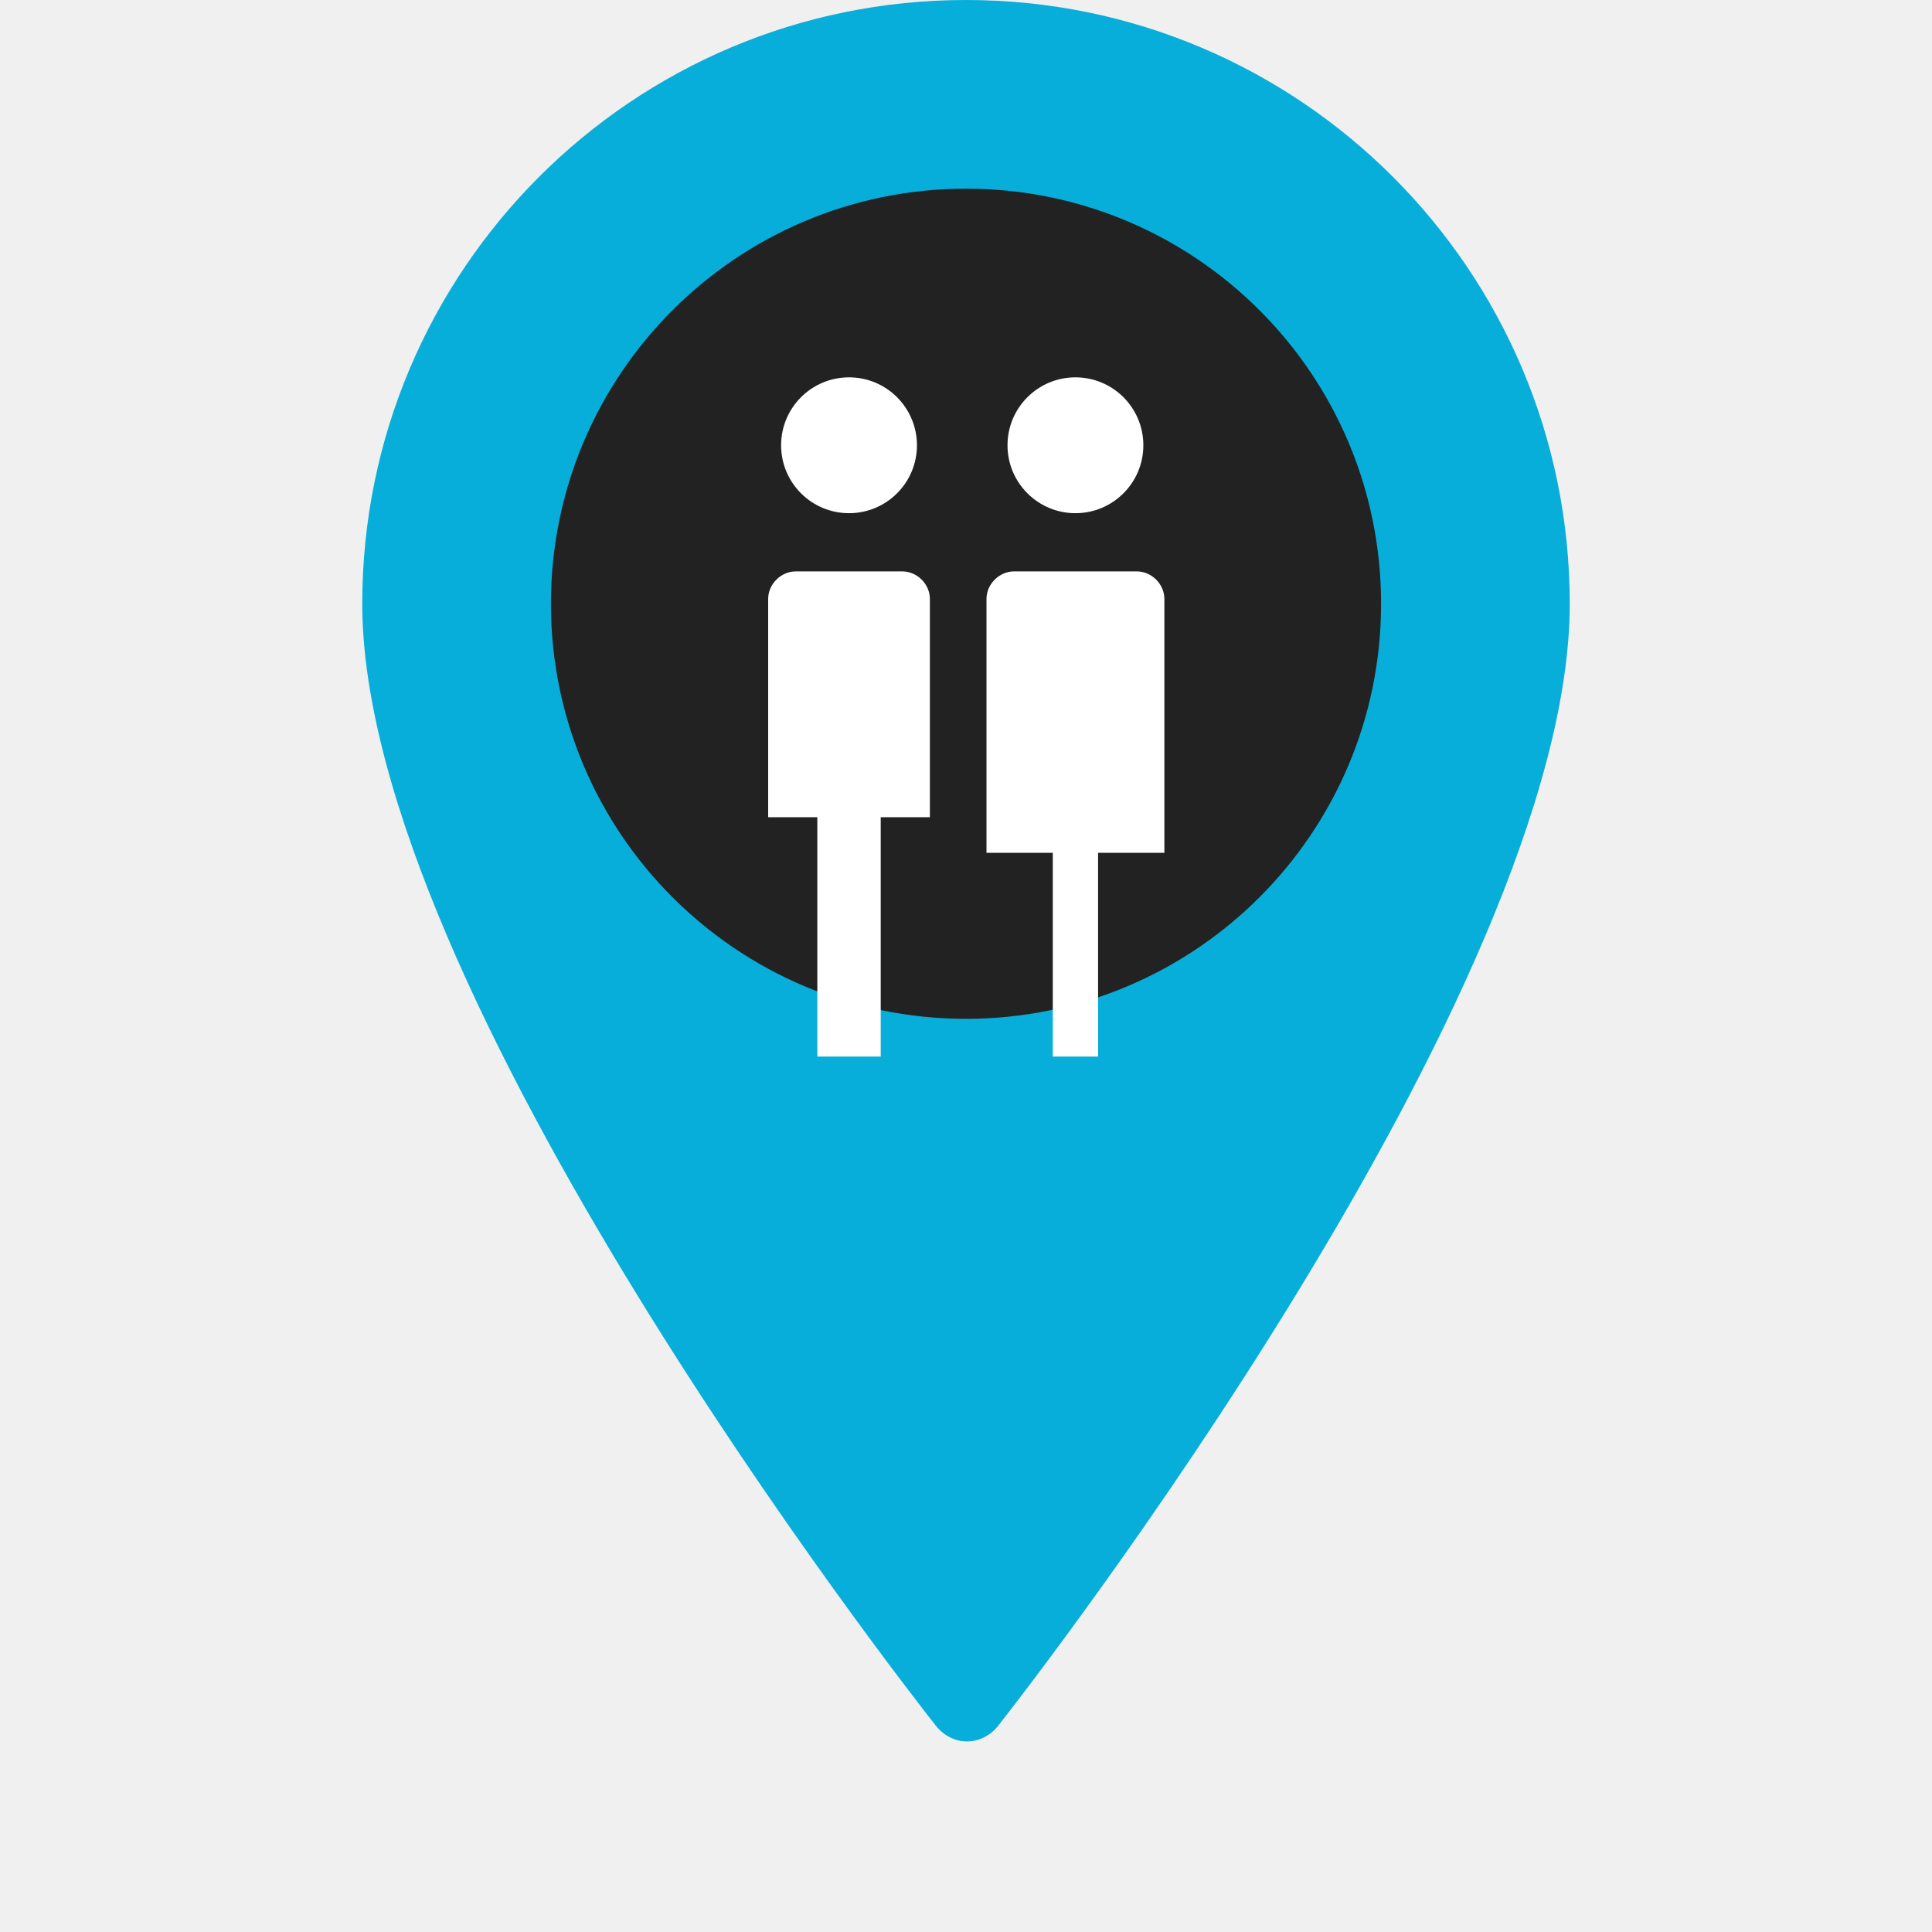
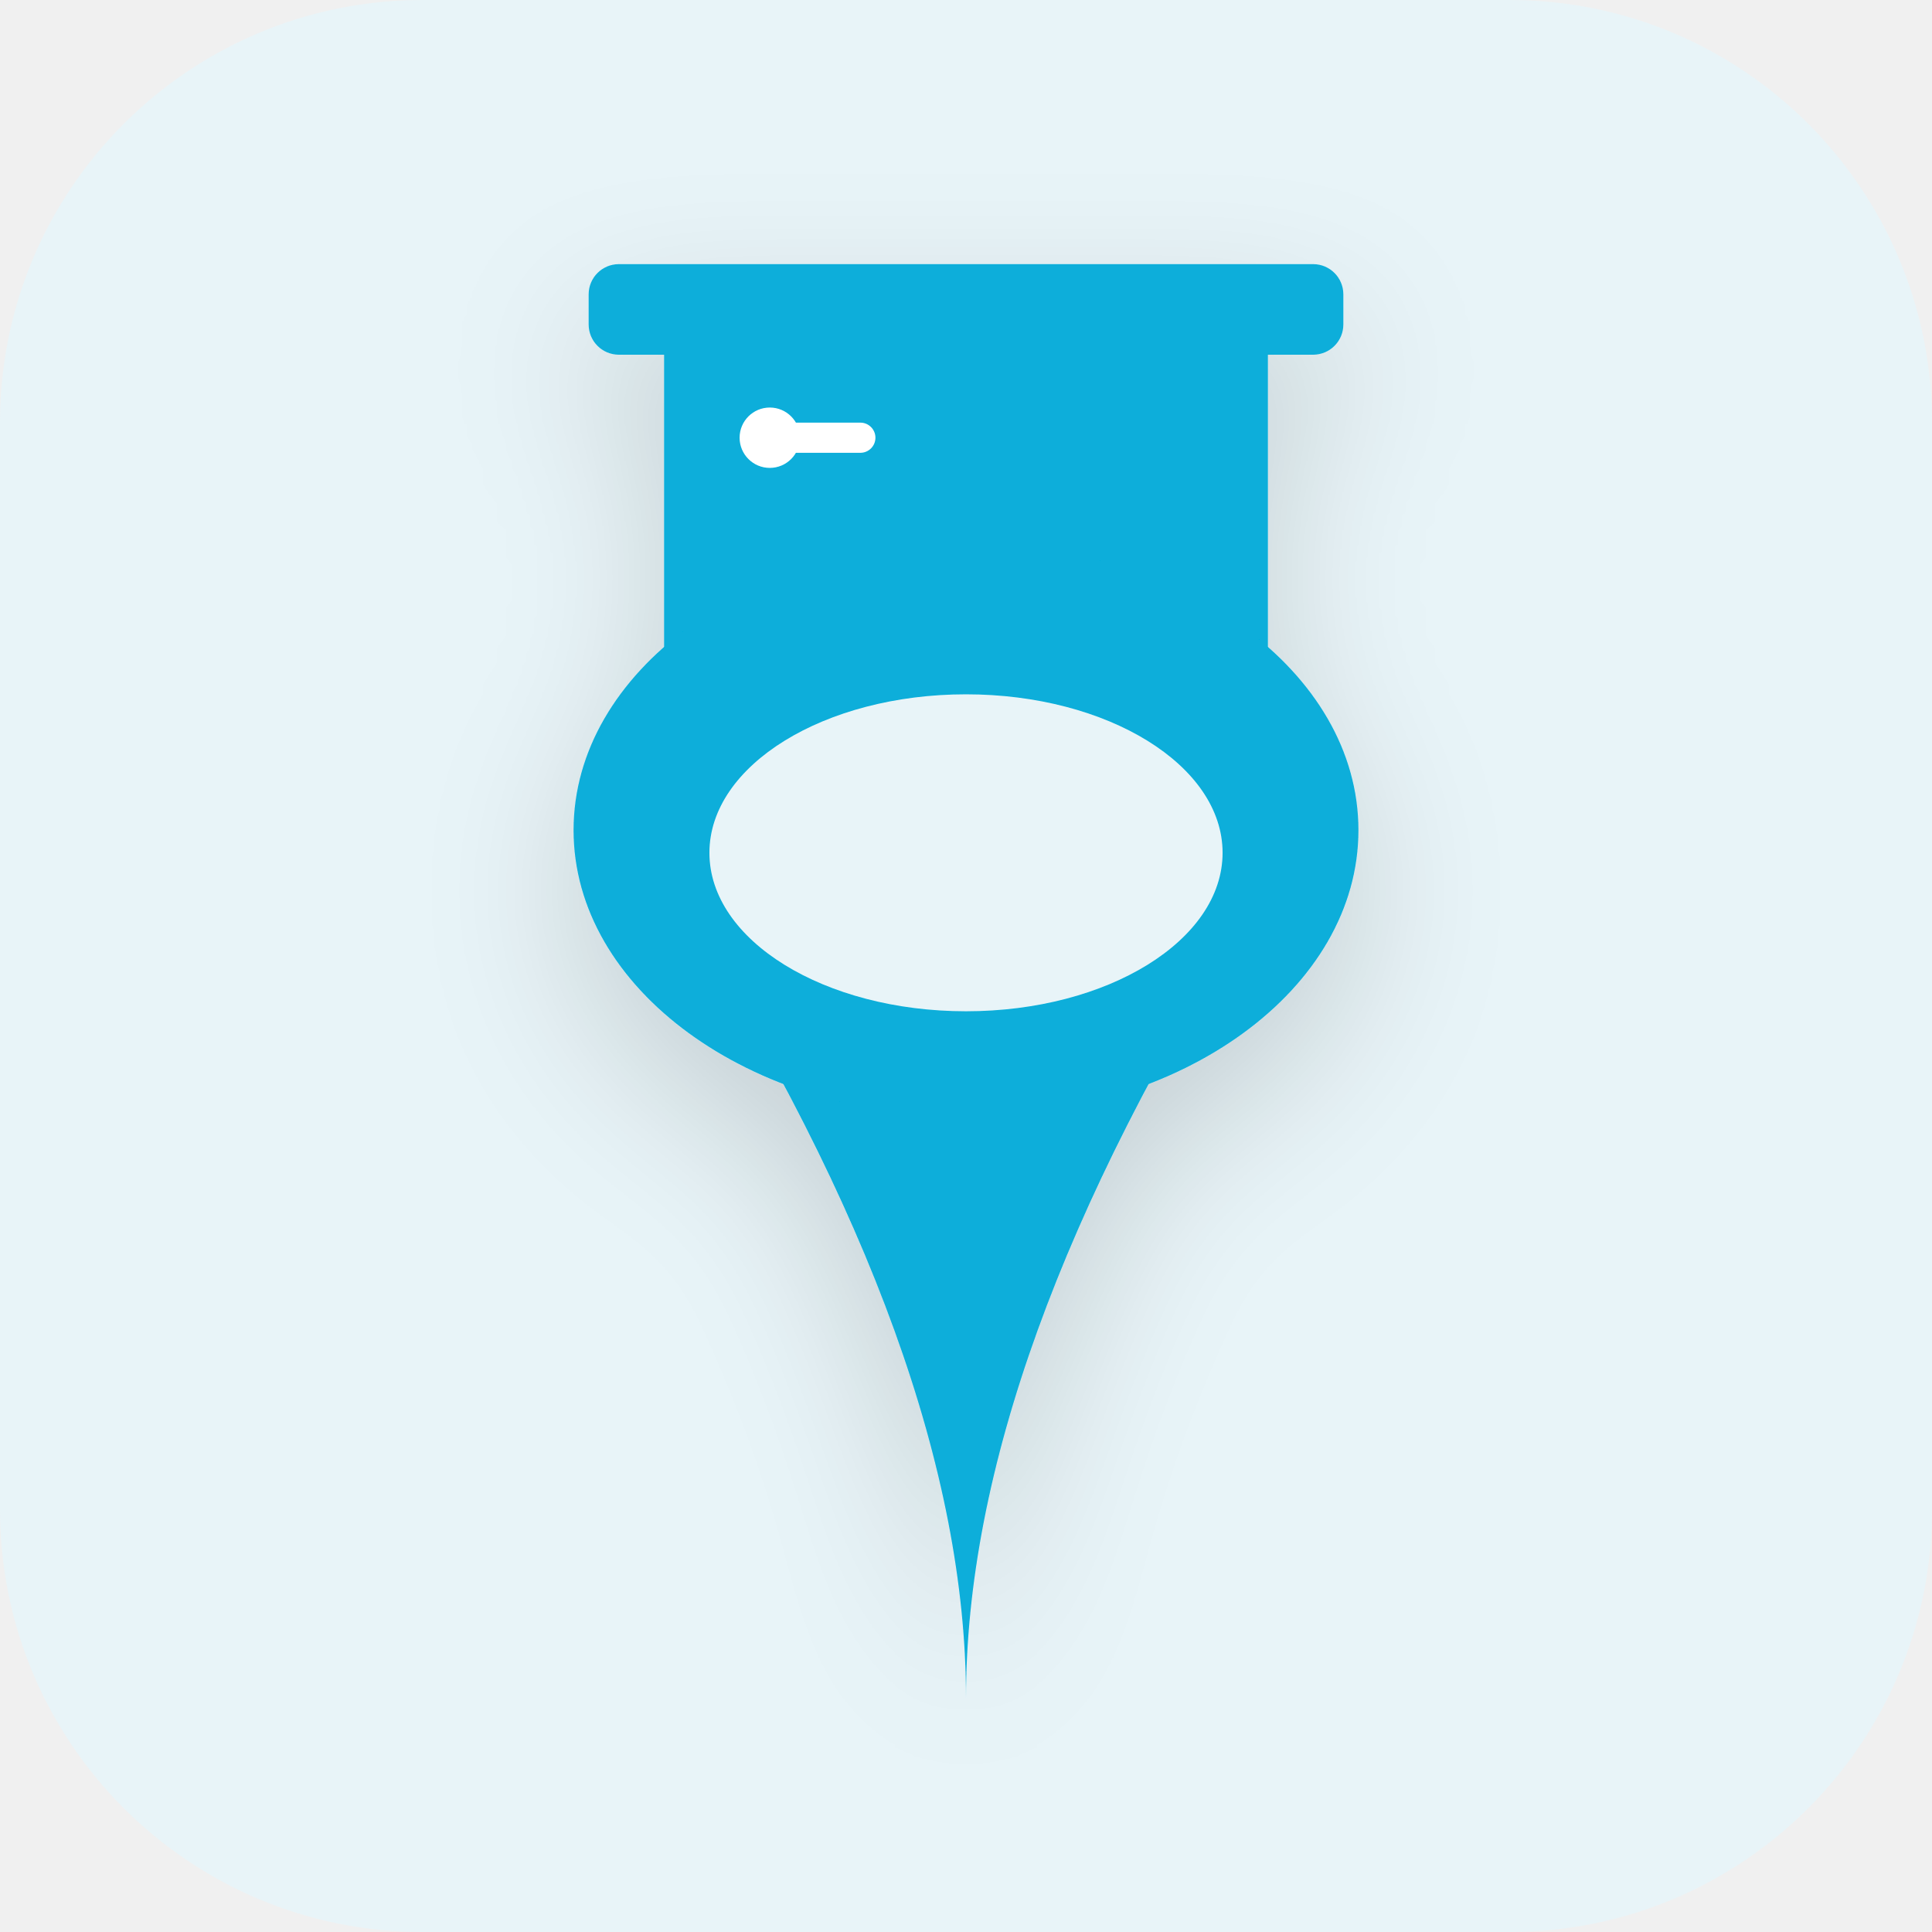
<svg xmlns="http://www.w3.org/2000/svg" viewBox="0 0 512 512">
-   <path d="M256 0c-88.366 0-160 71.634-160 160 0 102.502 143.14 286.079 152.029 297.359 2.062 2.618 5.12 4.141 8.243 4.141 3.123 0 6.181-1.523 8.243-4.141C273.406 446.079 416 262.502 416 160c0-88.366-71.634-160-160-160z" fill="#07aeda" />
-   <circle cx="256" cy="160" r="110" fill="#222222" />
-   <g fill="#ffffff" transform="translate(195, 100) scale(0.6)">
-     <path d="M50 0C66.569 0 80 13.431 80 30C80 46.569 66.569 60 50 60C33.431 60 20 46.569 20 30C20 13.431 33.431 0 50 0ZM73.571 85.714C80.082 85.714 85.714 91.347 85.714 97.857V194.286H64V300H36V194.286H14.286V97.857C14.286 91.347 19.918 85.714 26.429 85.714H73.571Z" />
-     <path d="M150 0C166.569 0 180 13.431 180 30C180 46.569 166.569 60 150 60C133.431 60 120 46.569 120 30C120 13.431 133.431 0 150 0ZM177.143 85.714C183.654 85.714 189.286 91.347 189.286 97.857V210H160V300H140V210H110.714V97.857C110.714 91.347 116.346 85.714 122.857 85.714H177.143Z" />
+   <defs>
+     <filter id="shadow" x="-20%" y="-20%" width="140%" height="140%">
+       <feDropShadow dx="0" dy="16" stdDeviation="20" flood-color="#000000" flood-opacity="0.15" />
+     </filter>
+   </defs>
+   <rect width="512" height="512" rx="112" fill="#E8F4F8" />
+   <g filter="url(#shadow)">
+     <path d="M 180 240 Q 256 360 256 450 Q 256 360 332 240 Z" fill="#07aeda" />
+     <rect x="176" y="80" width="160" height="120" rx="12" fill="#07aeda" />
+     <rect x="156" y="70" width="200" height="24" rx="8" fill="#07aeda" />
+     <circle cx="204" cy="116" r="8" fill="#ffffff" />
+     <rect x="204" y="112" width="28" height="8" rx="4" fill="#ffffff" />
+     <ellipse cx="256" cy="220" rx="104" ry="76" fill="#07aeda" />
+     <ellipse cx="256" cy="226" rx="68" ry="42" fill="#E8F4F8" />
  </g>
</svg>
